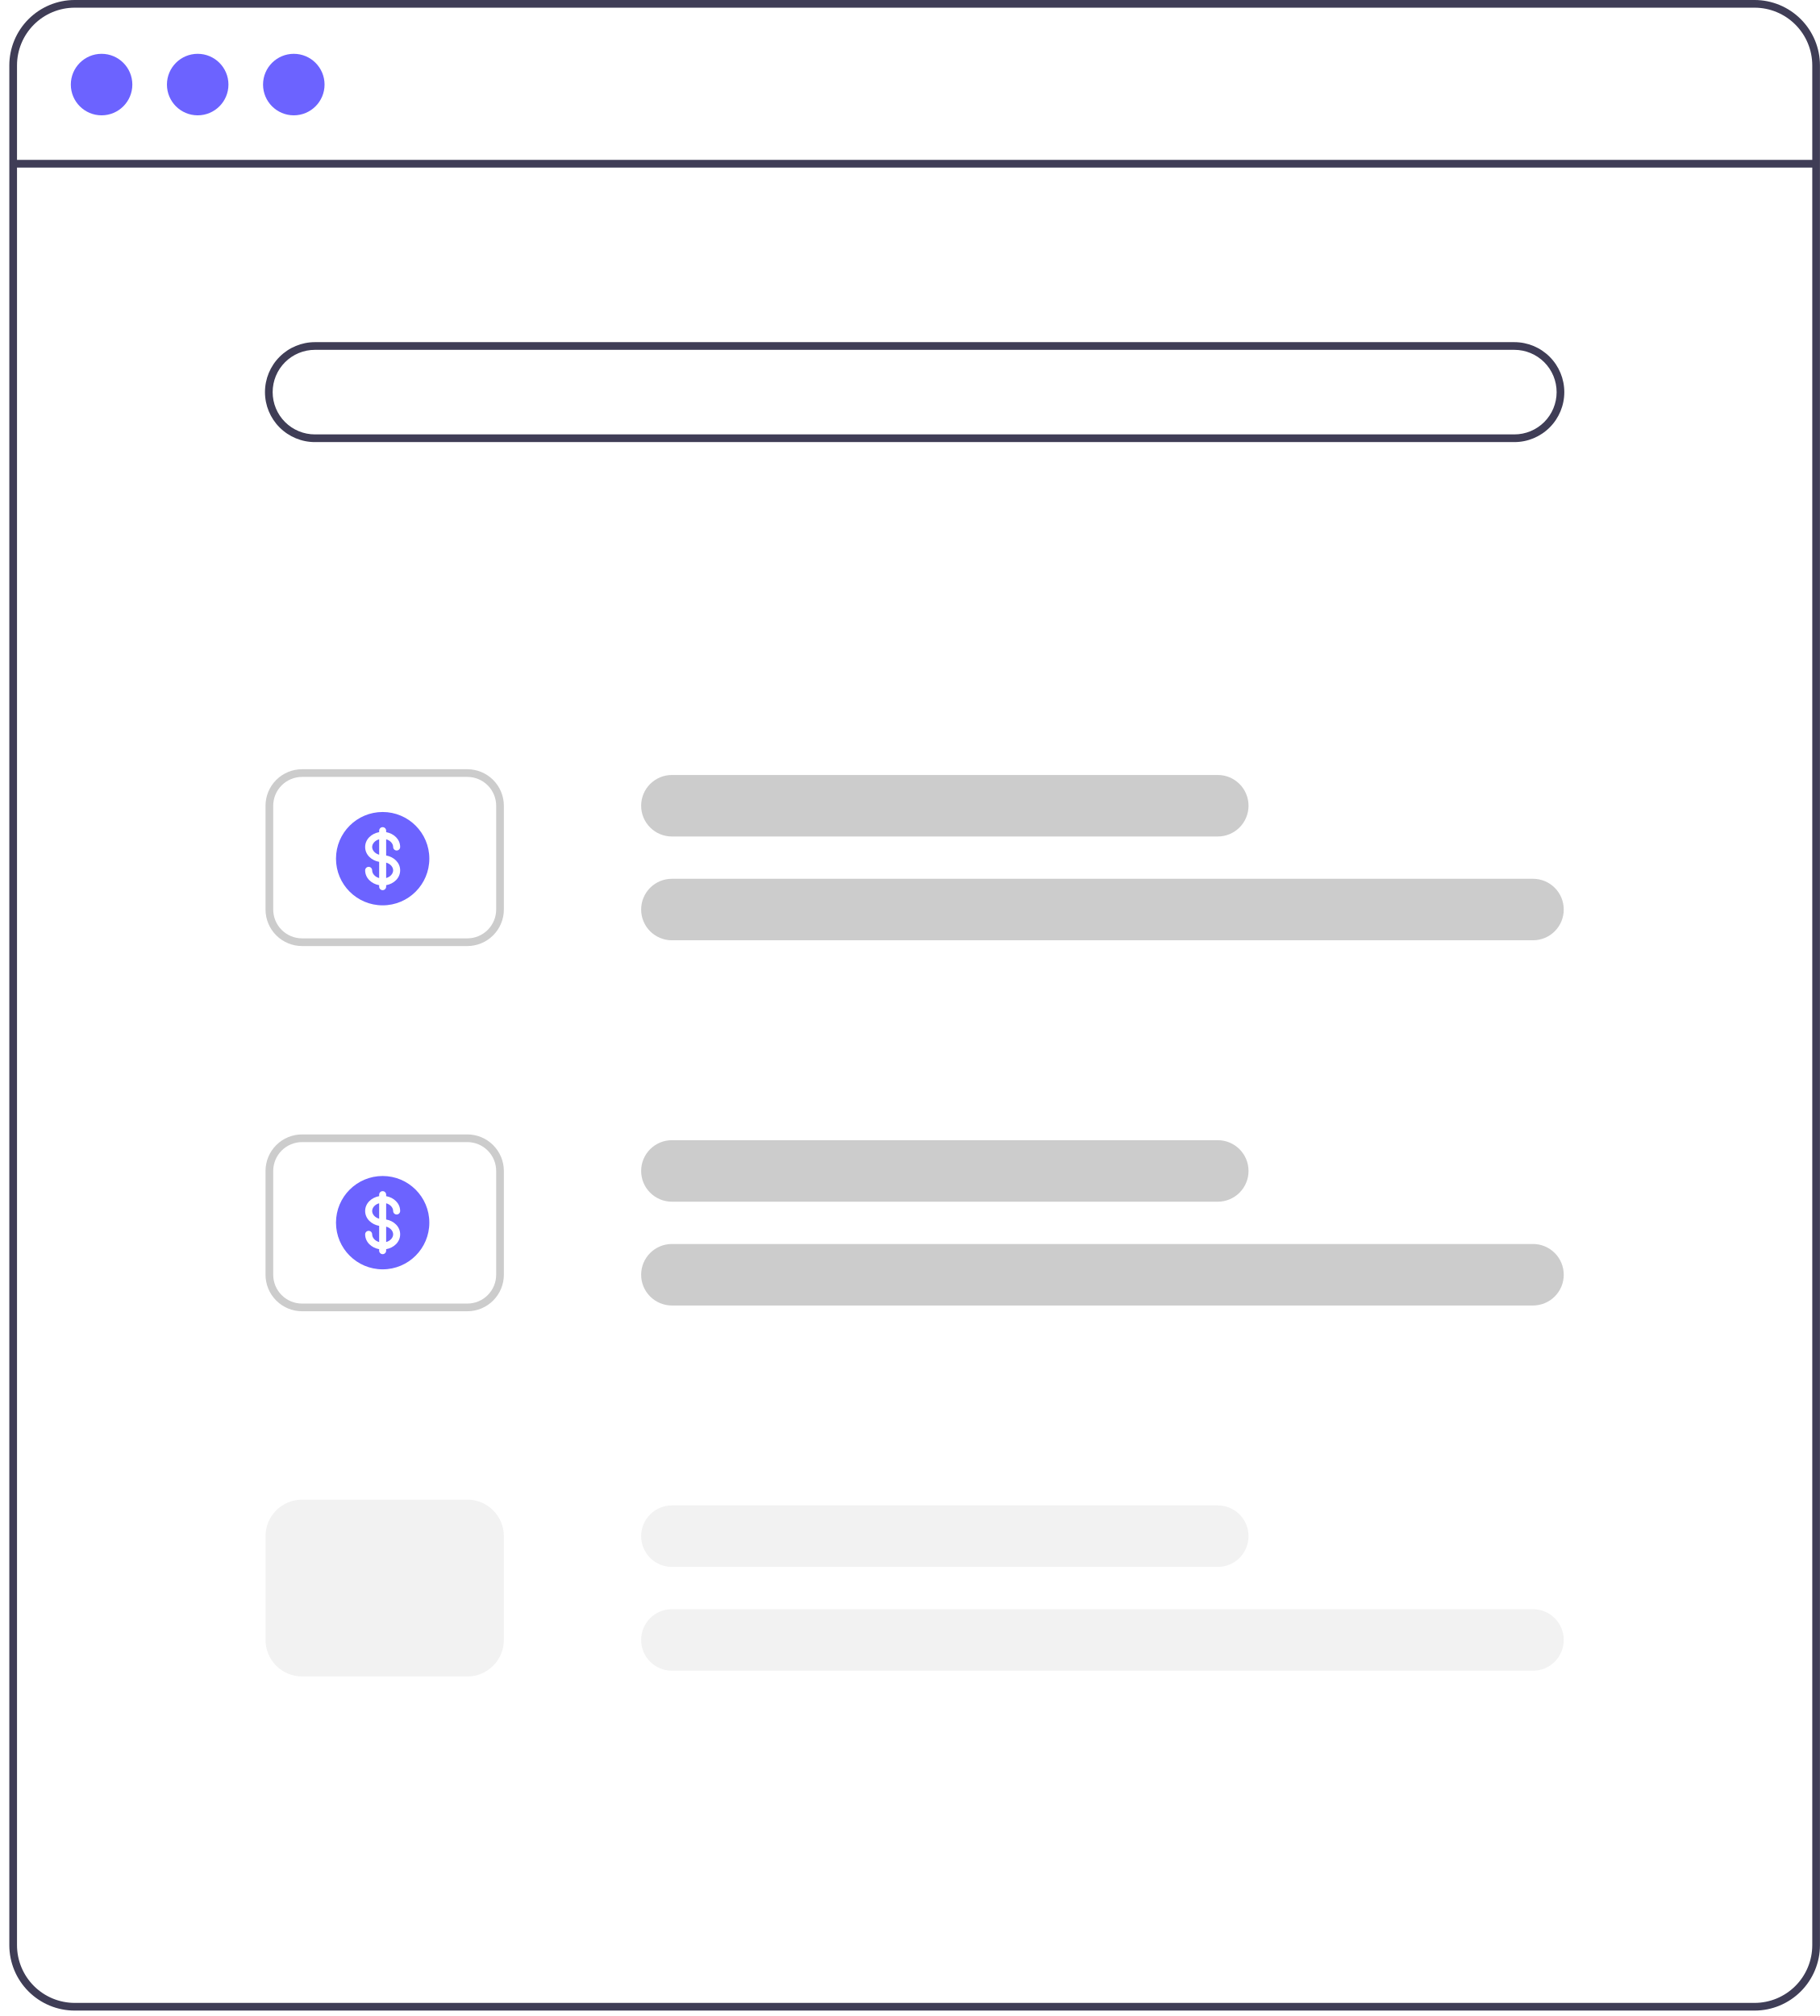
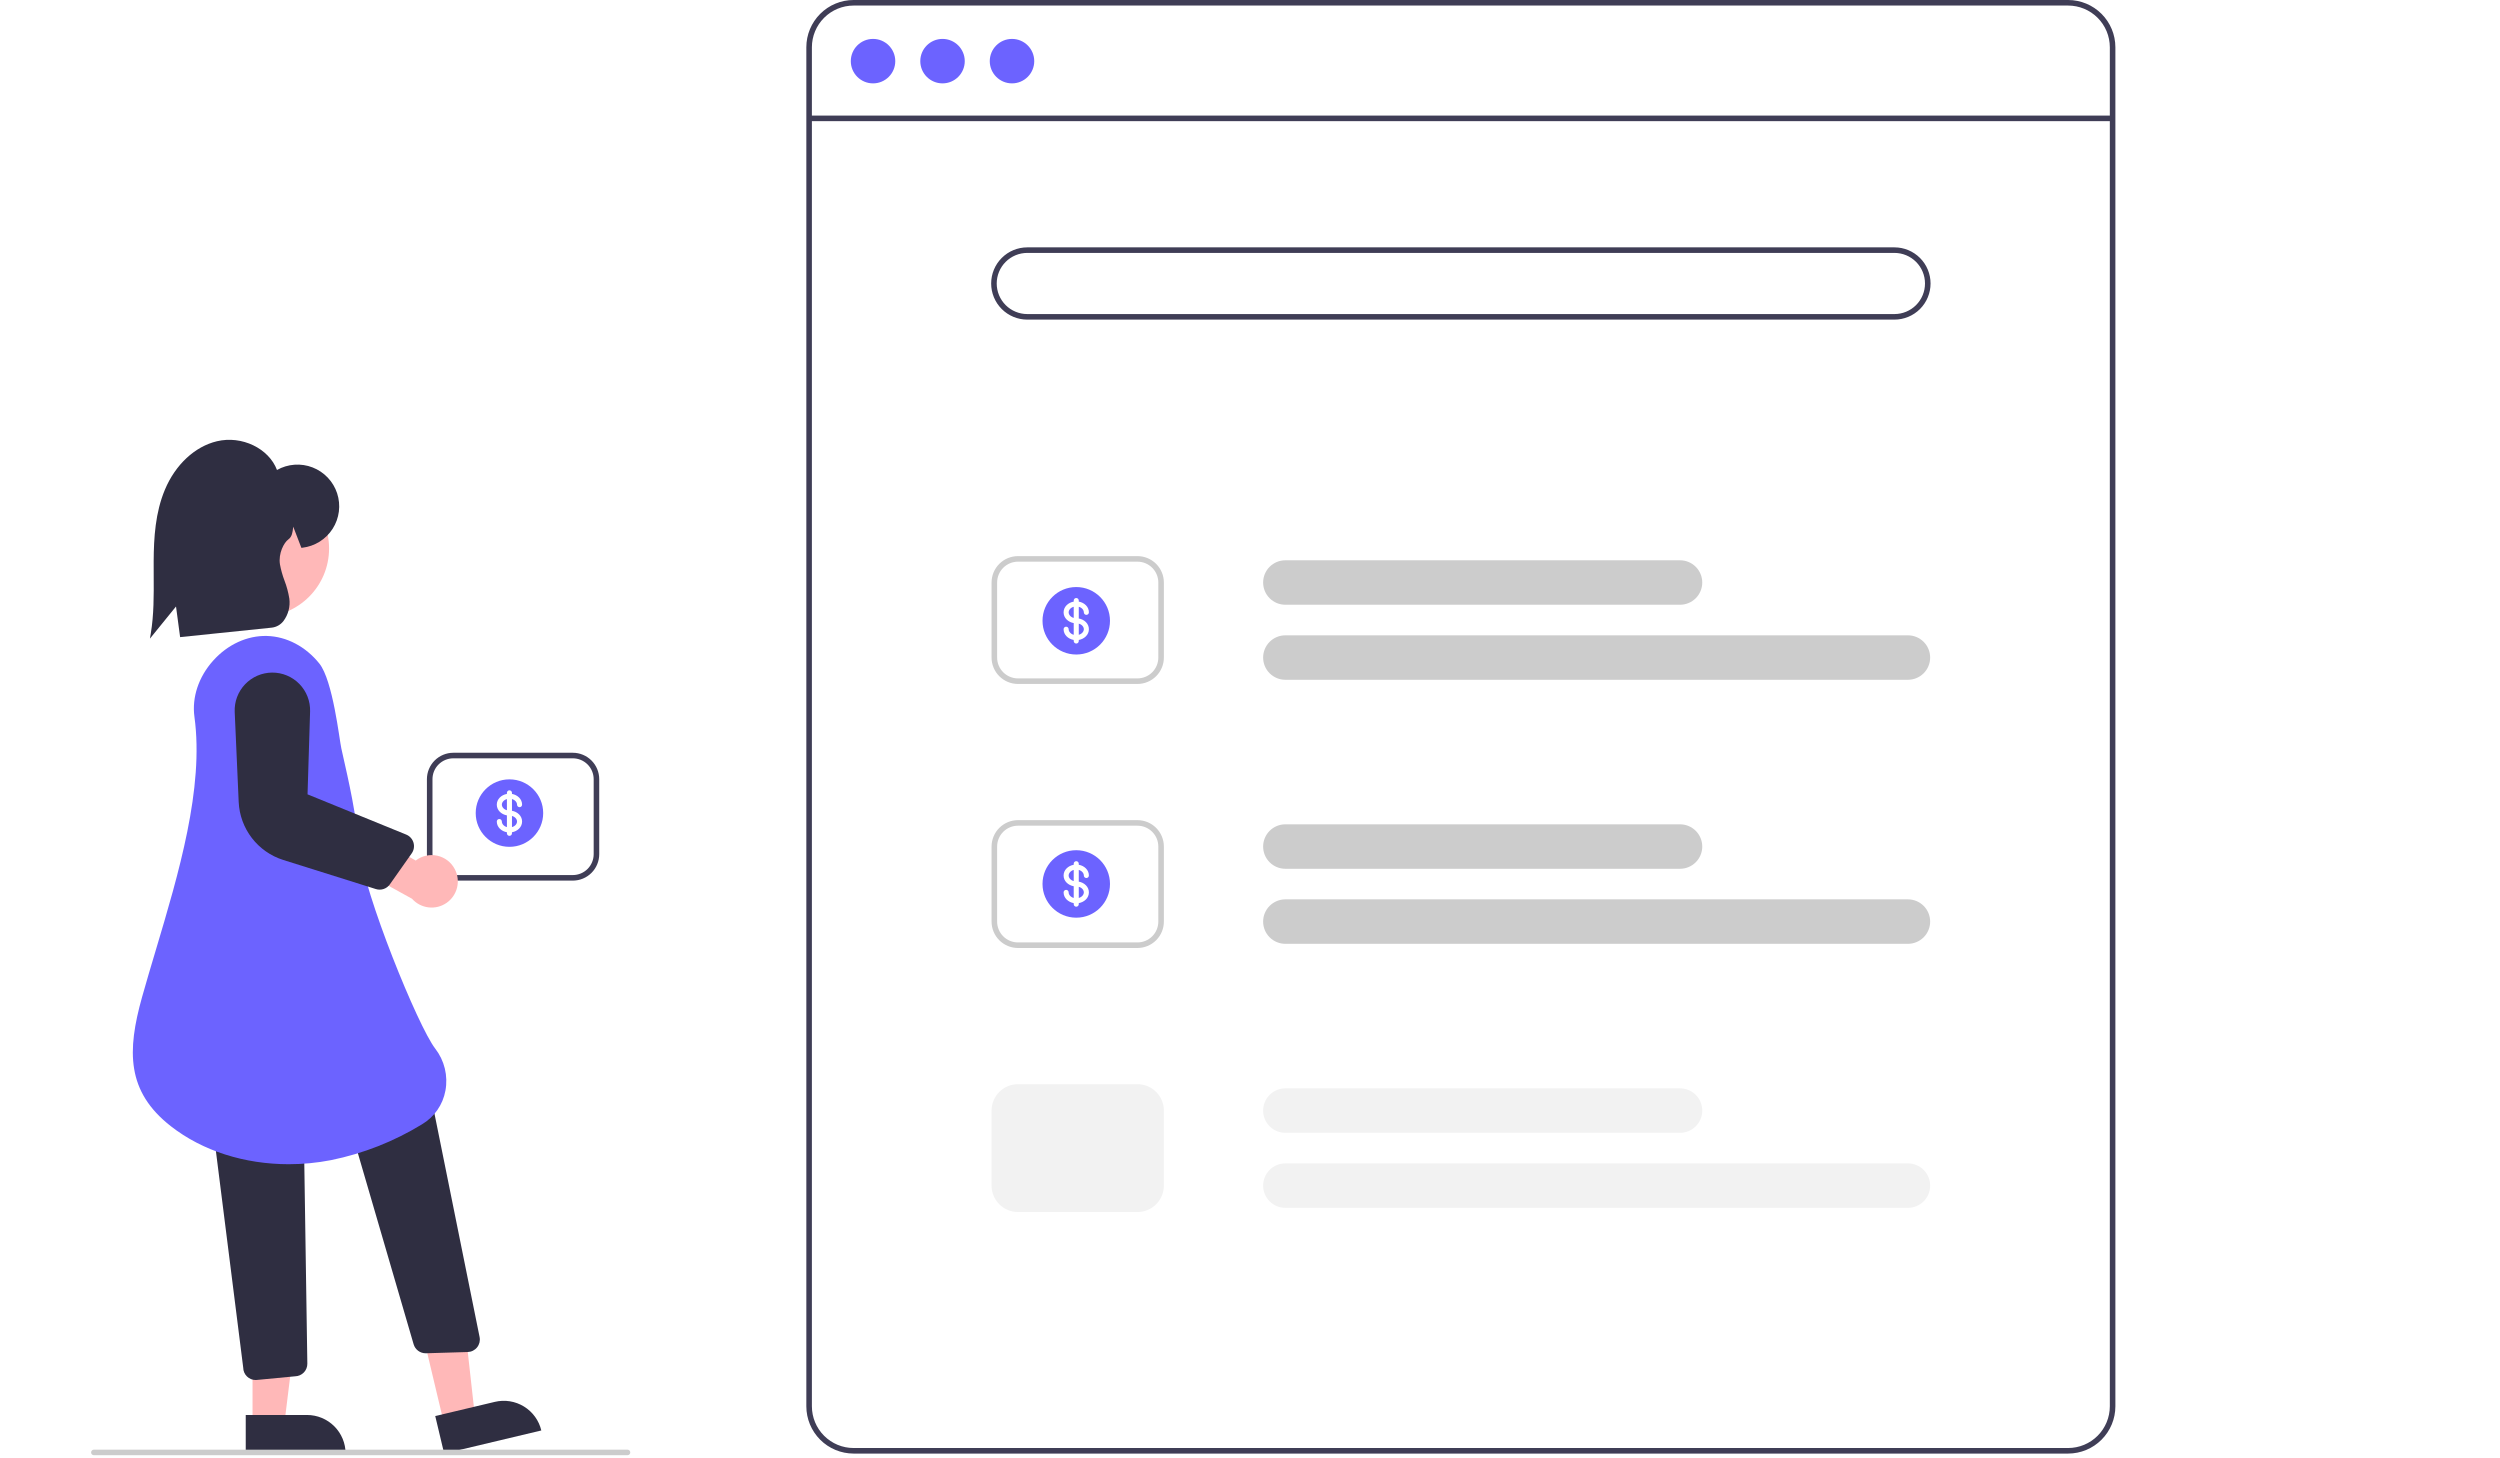
- <svg xmlns="http://www.w3.org/2000/svg" width="130" height="144" viewBox="0 0 130 144" fill="none">
-   <path d="M125.332 143.613H5.334C4.096 143.612 2.91 143.119 2.035 142.244C1.16 141.369 0.667 140.183 0.666 138.945V4.668C0.667 3.43 1.16 2.244 2.035 1.369C2.91 0.494 4.096 0.001 5.334 0H125.332C126.57 0.001 127.756 0.494 128.631 1.369C129.506 2.244 129.999 3.43 130 4.668V138.945C129.999 140.183 129.506 141.369 128.631 142.244C127.756 143.119 126.57 143.612 125.332 143.613ZM5.334 0.549C4.242 0.55 3.195 0.985 2.423 1.757C1.651 2.529 1.216 3.576 1.215 4.668V138.945C1.216 140.037 1.651 141.084 2.423 141.856C3.195 142.628 4.242 143.063 5.334 143.064H125.332C126.424 143.063 127.471 142.628 128.243 141.856C129.015 141.084 129.45 140.037 129.451 138.945V4.668C129.45 3.576 129.015 2.529 128.243 1.757C127.471 0.985 126.424 0.55 125.332 0.549H5.334Z" fill="#3F3D56" />
-   <path d="M129.725 11.42H0.941V11.97H129.725V11.42Z" fill="#3F3D56" />
-   <path d="M7.256 8.238C8.469 8.238 9.453 7.254 9.453 6.041C9.453 4.828 8.469 3.844 7.256 3.844C6.043 3.844 5.059 4.828 5.059 6.041C5.059 7.254 6.043 8.238 7.256 8.238Z" fill="#6C63FF" />
-   <path d="M14.121 8.238C15.334 8.238 16.318 7.254 16.318 6.041C16.318 4.828 15.334 3.844 14.121 3.844C12.908 3.844 11.924 4.828 11.924 6.041C11.924 7.254 12.908 8.238 14.121 8.238Z" fill="#6C63FF" />
-   <path d="M20.986 8.238C22.199 8.238 23.183 7.254 23.183 6.041C23.183 4.828 22.199 3.844 20.986 3.844C19.773 3.844 18.789 4.828 18.789 6.041C18.789 7.254 19.773 8.238 20.986 8.238Z" fill="#6C63FF" />
-   <path d="M108.17 31.578H22.496C21.549 31.578 20.642 31.202 19.972 30.533C19.303 29.863 18.927 28.955 18.927 28.009C18.927 27.062 19.303 26.154 19.972 25.485C20.642 24.815 21.549 24.439 22.496 24.439H108.17C109.116 24.439 110.024 24.815 110.694 25.485C111.363 26.154 111.739 27.062 111.739 28.009C111.739 28.955 111.363 29.863 110.694 30.533C110.024 31.202 109.116 31.578 108.17 31.578ZM22.496 24.988C21.695 24.988 20.927 25.306 20.36 25.873C19.794 26.439 19.476 27.208 19.476 28.009C19.476 28.81 19.794 29.578 20.36 30.145C20.927 30.711 21.695 31.029 22.496 31.029H108.17C108.971 31.029 109.739 30.711 110.306 30.145C110.872 29.578 111.19 28.81 111.19 28.009C111.19 27.208 110.872 26.439 110.306 25.873C109.739 25.306 108.971 24.988 108.17 24.988H22.496Z" fill="#3F3D56" />
-   <path d="M86.986 59.749H47.993C47.411 59.749 46.852 59.518 46.44 59.106C46.028 58.694 45.797 58.135 45.797 57.553C45.797 56.97 46.028 56.411 46.44 55.999C46.852 55.587 47.411 55.356 47.993 55.356H86.986C87.569 55.356 88.127 55.587 88.539 55.999C88.951 56.411 89.183 56.97 89.183 57.553C89.183 58.135 88.951 58.694 88.539 59.106C88.127 59.518 87.569 59.749 86.986 59.749Z" fill="#CCCCCC" />
-   <path d="M109.503 67.163H47.993C47.411 67.163 46.852 66.932 46.44 66.52C46.028 66.108 45.797 65.549 45.797 64.966C45.797 64.384 46.028 63.825 46.44 63.413C46.852 63.001 47.411 62.77 47.993 62.77H109.503C110.085 62.77 110.644 63.001 111.056 63.413C111.468 63.825 111.699 64.384 111.699 64.966C111.699 65.549 111.468 66.108 111.056 66.52C110.644 66.932 110.085 67.163 109.503 67.163Z" fill="#CCCCCC" />
-   <path d="M33.383 67.575H21.575C20.884 67.574 20.221 67.299 19.731 66.81C19.242 66.321 18.967 65.658 18.966 64.967V57.553C18.967 56.861 19.242 56.198 19.731 55.709C20.221 55.22 20.884 54.945 21.575 54.944H33.383C34.074 54.945 34.737 55.22 35.226 55.709C35.715 56.198 35.991 56.861 35.991 57.553V64.967C35.991 65.658 35.715 66.321 35.226 66.81C34.737 67.299 34.074 67.574 33.383 67.575ZM21.575 55.493C21.029 55.494 20.506 55.711 20.12 56.097C19.733 56.483 19.516 57.007 19.516 57.553V64.967C19.516 65.513 19.733 66.036 20.12 66.422C20.506 66.808 21.029 67.025 21.575 67.026H33.383C33.929 67.025 34.452 66.808 34.838 66.422C35.224 66.036 35.442 65.513 35.442 64.967V57.553C35.442 57.007 35.224 56.483 34.838 56.097C34.452 55.711 33.929 55.494 33.383 55.493H21.575Z" fill="#CCCCCC" />
-   <path d="M86.986 85.836H47.993C47.411 85.836 46.852 85.604 46.44 85.192C46.028 84.78 45.797 84.222 45.797 83.639C45.797 83.056 46.028 82.498 46.44 82.086C46.852 81.674 47.411 81.442 47.993 81.442H86.986C87.569 81.442 88.127 81.674 88.539 82.086C88.951 82.498 89.183 83.056 89.183 83.639C89.183 84.222 88.951 84.78 88.539 85.192C88.127 85.604 87.569 85.836 86.986 85.836Z" fill="#CCCCCC" />
-   <path d="M109.503 93.25H47.993C47.411 93.25 46.852 93.018 46.44 92.606C46.028 92.194 45.797 91.636 45.797 91.053C45.797 90.47 46.028 89.912 46.44 89.5C46.852 89.088 47.411 88.856 47.993 88.856H109.503C110.085 88.856 110.644 89.088 111.056 89.5C111.468 89.912 111.699 90.47 111.699 91.053C111.699 91.636 111.468 92.194 111.056 92.606C110.644 93.018 110.085 93.25 109.503 93.25Z" fill="#CCCCCC" />
-   <path d="M33.383 93.662H21.575C20.884 93.661 20.221 93.386 19.731 92.897C19.242 92.408 18.967 91.745 18.966 91.053V83.639C18.967 82.947 19.242 82.284 19.731 81.795C20.221 81.306 20.884 81.031 21.575 81.03H33.383C34.074 81.031 34.737 81.306 35.226 81.795C35.715 82.284 35.991 82.947 35.991 83.639V91.053C35.991 91.745 35.715 92.408 35.226 92.897C34.737 93.386 34.074 93.661 33.383 93.662ZM21.575 81.579C21.029 81.58 20.506 81.797 20.12 82.183C19.733 82.569 19.516 83.093 19.516 83.639V91.053C19.516 91.599 19.733 92.123 20.12 92.509C20.506 92.895 21.029 93.112 21.575 93.112H33.383C33.929 93.112 34.452 92.895 34.838 92.509C35.224 92.123 35.442 91.599 35.442 91.053V83.639C35.442 83.093 35.224 82.569 34.838 82.183C34.452 81.797 33.929 81.58 33.383 81.579H21.575Z" fill="#CCCCCC" />
-   <path d="M86.986 111.922H47.993C47.411 111.922 46.852 111.691 46.44 111.279C46.028 110.867 45.797 110.308 45.797 109.725C45.797 109.143 46.028 108.584 46.44 108.172C46.852 107.76 47.411 107.529 47.993 107.529H86.986C87.569 107.529 88.127 107.76 88.539 108.172C88.951 108.584 89.183 109.143 89.183 109.725C89.183 110.308 88.951 110.867 88.539 111.279C88.127 111.691 87.569 111.922 86.986 111.922Z" fill="#F2F2F2" />
-   <path d="M109.503 119.336H47.993C47.411 119.336 46.852 119.105 46.44 118.693C46.028 118.281 45.797 117.722 45.797 117.139C45.797 116.557 46.028 115.998 46.44 115.586C46.852 115.174 47.411 114.943 47.993 114.943H109.503C110.085 114.943 110.644 115.174 111.056 115.586C111.468 115.998 111.699 116.557 111.699 117.139C111.699 117.722 111.468 118.281 111.056 118.693C110.644 119.105 110.085 119.336 109.503 119.336Z" fill="#F2F2F2" />
-   <path d="M33.383 119.748H21.575C20.884 119.747 20.221 119.472 19.731 118.983C19.242 118.494 18.967 117.831 18.966 117.139V109.725C18.967 109.034 19.242 108.371 19.731 107.882C20.221 107.393 20.884 107.117 21.575 107.117H33.383C34.074 107.117 34.737 107.393 35.226 107.882C35.715 108.371 35.991 109.034 35.991 109.725V117.139C35.991 117.831 35.715 118.494 35.226 118.983C34.737 119.472 34.074 119.747 33.383 119.748Z" fill="#F2F2F2" />
-   <path d="M27.083 59.949C26.771 60.035 26.583 60.274 26.583 60.5C26.583 60.726 26.771 60.966 27.083 61.051V59.949Z" fill="#6C63FF" />
-   <path d="M27.583 61.616V62.717C27.895 62.632 28.083 62.393 28.083 62.167C28.083 61.94 27.895 61.701 27.583 61.616Z" fill="#6C63FF" />
-   <path fill-rule="evenodd" clip-rule="evenodd" d="M30.667 61.333C30.667 63.174 29.174 64.667 27.333 64.667C25.492 64.667 24 63.174 24 61.333C24 59.492 25.492 58 27.333 58C29.174 58 30.667 59.492 30.667 61.333ZM27.333 59.083C27.471 59.083 27.583 59.195 27.583 59.333V59.439C28.127 59.536 28.583 59.944 28.583 60.5C28.583 60.638 28.471 60.75 28.333 60.75C28.195 60.75 28.083 60.638 28.083 60.5C28.083 60.274 27.895 60.035 27.583 59.949V61.106C28.127 61.203 28.583 61.611 28.583 62.167C28.583 62.722 28.127 63.13 27.583 63.228V63.333C27.583 63.471 27.471 63.583 27.333 63.583C27.195 63.583 27.083 63.471 27.083 63.333V63.228C26.54 63.13 26.083 62.722 26.083 62.167C26.083 62.029 26.195 61.917 26.333 61.917C26.471 61.917 26.583 62.029 26.583 62.167C26.583 62.393 26.771 62.632 27.083 62.718V61.561C26.54 61.464 26.083 61.056 26.083 60.5C26.083 59.944 26.54 59.536 27.083 59.439V59.333C27.083 59.195 27.195 59.083 27.333 59.083Z" fill="#6C63FF" />
-   <path d="M27.083 85.949C26.771 86.034 26.583 86.274 26.583 86.5C26.583 86.726 26.771 86.966 27.083 87.051V85.949Z" fill="#6C63FF" />
-   <path d="M27.583 87.616V88.717C27.895 88.632 28.083 88.393 28.083 88.167C28.083 87.94 27.895 87.701 27.583 87.616Z" fill="#6C63FF" />
-   <path fill-rule="evenodd" clip-rule="evenodd" d="M30.667 87.333C30.667 89.174 29.174 90.667 27.333 90.667C25.492 90.667 24 89.174 24 87.333C24 85.492 25.492 84 27.333 84C29.174 84 30.667 85.492 30.667 87.333ZM27.333 85.083C27.471 85.083 27.583 85.195 27.583 85.333V85.439C28.127 85.536 28.583 85.945 28.583 86.5C28.583 86.638 28.471 86.75 28.333 86.75C28.195 86.75 28.083 86.638 28.083 86.5C28.083 86.274 27.895 86.034 27.583 85.949V87.106C28.127 87.203 28.583 87.611 28.583 88.167C28.583 88.722 28.127 89.13 27.583 89.228V89.333C27.583 89.471 27.471 89.583 27.333 89.583C27.195 89.583 27.083 89.471 27.083 89.333V89.228C26.54 89.13 26.083 88.722 26.083 88.167C26.083 88.029 26.195 87.917 26.333 87.917C26.471 87.917 26.583 88.029 26.583 88.167C26.583 88.393 26.771 88.632 27.083 88.718V87.561C26.54 87.464 26.083 87.055 26.083 86.5C26.083 85.945 26.54 85.536 27.083 85.439V85.333C27.083 85.195 27.195 85.083 27.333 85.083Z" fill="#6C63FF" />
+ <svg xmlns="http://www.w3.org/2000/svg" width="247" height="144" viewBox="0 0 247 144" fill="none">
+   <path d="M56.596 87.005H44.788C44.096 87.004 43.433 86.729 42.944 86.24C42.455 85.751 42.18 85.088 42.179 84.396V76.982C42.18 76.29 42.455 75.627 42.944 75.138C43.433 74.649 44.096 74.374 44.788 74.373H56.596C57.287 74.374 57.95 74.649 58.439 75.138C58.928 75.627 59.203 76.29 59.204 76.982V84.396C59.203 85.088 58.928 85.751 58.439 86.24C57.95 86.729 57.287 87.004 56.596 87.005ZM44.788 74.922C44.242 74.923 43.719 75.14 43.333 75.526C42.946 75.912 42.729 76.436 42.729 76.982V84.396C42.729 84.942 42.946 85.466 43.333 85.852C43.719 86.238 44.242 86.455 44.788 86.456H56.596C57.142 86.455 57.665 86.238 58.051 85.852C58.437 85.466 58.654 84.942 58.655 84.396V76.982C58.654 76.436 58.437 75.912 58.051 75.526C57.665 75.14 57.142 74.923 56.596 74.922H44.788Z" fill="#3F3D56" />
+   <path d="M43.864 140.622L46.918 139.895L45.569 127.77L41.062 128.842L43.864 140.622Z" fill="#FFB8B8" />
+   <path d="M53.482 141.33L43.884 143.613L43.002 139.905L48.892 138.504C49.379 138.388 49.884 138.369 50.378 138.448C50.872 138.528 51.346 138.704 51.772 138.966C52.199 139.228 52.569 139.572 52.862 139.978C53.156 140.383 53.366 140.843 53.482 141.33Z" fill="#2F2E41" />
+   <path d="M40.866 132.814L34.233 110.081L42.522 108.025L47.384 132.101C47.42 132.277 47.417 132.459 47.375 132.634C47.333 132.809 47.253 132.973 47.141 133.113C47.029 133.254 46.888 133.369 46.727 133.45C46.566 133.531 46.39 133.575 46.21 133.58L42.089 133.703C42.077 133.703 42.064 133.703 42.052 133.703C41.785 133.703 41.525 133.617 41.311 133.456C41.097 133.296 40.941 133.07 40.866 132.814Z" fill="#2F2E41" />
+   <path d="M24.951 140.698L28.09 140.698L29.583 128.589L24.95 128.59L24.951 140.698Z" fill="#FFB8B8" />
+   <path d="M34.145 143.612L24.279 143.613L24.279 139.801L30.333 139.8C31.344 139.8 32.313 140.202 33.028 140.917C33.743 141.632 34.145 142.601 34.145 143.612Z" fill="#2F2E41" />
+   <path d="M24.4 135.993C24.285 135.882 24.193 135.748 24.129 135.601C24.066 135.453 24.032 135.294 24.031 135.134L21.171 112.457C21.17 112.129 21.298 111.815 21.528 111.582C21.758 111.35 22.07 111.218 22.397 111.215L28.781 111.168H28.79C29.115 111.169 29.425 111.297 29.656 111.525C29.887 111.752 30.02 112.061 30.026 112.385L30.365 134.725C30.37 135.051 30.246 135.366 30.02 135.6C29.794 135.835 29.484 135.971 29.158 135.979L25.283 136.347C25.277 136.347 25.271 136.347 25.265 136.347C24.941 136.348 24.63 136.221 24.4 135.993Z" fill="#2F2E41" />
+   <path d="M25.768 60.935C29.493 60.935 32.512 57.915 32.512 54.191C32.512 50.466 29.493 47.446 25.768 47.446C22.043 47.446 19.024 50.466 19.024 54.191C19.024 57.915 22.043 60.935 25.768 60.935Z" fill="#FFB8B8" />
+   <path d="M16.883 111.272C12.495 107.843 12.541 103.843 14.039 98.501C14.46 96.996 14.916 95.47 15.398 93.855C17.637 86.352 20.175 77.847 19.211 70.826C18.948 68.902 19.62 66.879 21.057 65.275C22.494 63.671 24.428 62.782 26.372 62.833C28.313 62.884 30.2 63.876 31.549 65.555C32.892 67.225 33.533 73.097 33.723 73.938C34.595 77.801 35.122 80.132 35.499 83.852C35.946 88.249 41.294 101.396 42.998 103.6C43.45 104.183 43.774 104.854 43.948 105.57C44.122 106.286 44.143 107.031 44.008 107.756C43.882 108.445 43.61 109.1 43.209 109.675C42.809 110.249 42.289 110.732 41.686 111.088C38.92 112.779 35.881 113.975 32.705 114.622C31.327 114.89 29.927 115.024 28.524 115.025C24.17 115.025 20.009 113.715 16.883 111.272Z" fill="#6C63FF" />
+   <path d="M44.929 85.863C44.755 85.529 44.509 85.238 44.21 85.01C43.91 84.782 43.565 84.622 43.197 84.542C42.829 84.462 42.448 84.463 42.081 84.546C41.714 84.629 41.369 84.791 41.072 85.022L35.961 82.106L33.431 84.779L40.706 88.796C41.127 89.27 41.707 89.574 42.336 89.649C42.965 89.725 43.6 89.567 44.121 89.205C44.641 88.844 45.011 88.304 45.16 87.688C45.309 87.072 45.227 86.422 44.929 85.863Z" fill="#FFB8B8" />
+   <path d="M37.139 87.84L27.979 84.962C26.749 84.573 25.668 83.816 24.882 82.793C24.096 81.77 23.643 80.531 23.583 79.243L23.189 70.343C23.167 69.842 23.246 69.342 23.421 68.873C23.597 68.403 23.865 67.974 24.21 67.611C24.556 67.248 24.971 66.958 25.43 66.758C25.89 66.559 26.386 66.455 26.887 66.451C27.388 66.448 27.884 66.546 28.347 66.739C28.809 66.932 29.228 67.216 29.578 67.575C29.928 67.933 30.203 68.359 30.384 68.826C30.566 69.293 30.652 69.792 30.637 70.293L30.385 78.481L40.133 82.457C40.306 82.527 40.459 82.635 40.584 82.773C40.709 82.911 40.8 83.076 40.853 83.254C40.905 83.432 40.916 83.62 40.886 83.804C40.855 83.987 40.784 84.161 40.676 84.313L38.519 87.373C38.368 87.587 38.153 87.748 37.905 87.832C37.657 87.916 37.389 87.919 37.139 87.84Z" fill="#2F2E41" />
+   <path d="M14.899 62.583C15.207 60.735 15.196 58.819 15.185 56.966C15.182 56.464 15.179 55.961 15.182 55.459C15.196 53.127 15.341 50.654 16.294 48.379C17.332 45.902 19.254 44.114 21.435 43.595C23.894 43.009 26.563 44.304 27.366 46.435C27.897 46.135 28.488 45.957 29.096 45.913C29.705 45.869 30.315 45.961 30.884 46.182C31.452 46.403 31.965 46.747 32.384 47.19C32.804 47.632 33.12 48.163 33.309 48.742C33.499 49.322 33.557 49.937 33.481 50.542C33.404 51.147 33.194 51.727 32.866 52.241C32.538 52.755 32.099 53.19 31.583 53.514C31.066 53.838 30.484 54.044 29.878 54.116L29.775 54.125L28.972 52.036C28.967 52.073 28.963 52.11 28.958 52.147C28.907 52.58 28.854 53.028 28.497 53.287C28.05 53.609 27.494 54.672 27.657 55.748C27.758 56.299 27.909 56.84 28.108 57.364C28.329 57.938 28.489 58.535 28.586 59.143C28.688 59.922 28.484 60.711 28.017 61.343C27.879 61.528 27.704 61.682 27.504 61.797C27.304 61.912 27.082 61.985 26.853 62.011L17.795 62.948L17.39 59.922L14.813 63.096L14.899 62.583Z" fill="#2F2E41" />
+   <path d="M61.997 143.775H9.275C9.202 143.775 9.132 143.746 9.08 143.695C9.029 143.643 9 143.573 9 143.501C9 143.428 9.029 143.358 9.08 143.307C9.132 143.255 9.202 143.226 9.275 143.226H61.997C62.07 143.226 62.139 143.255 62.191 143.307C62.242 143.358 62.271 143.428 62.271 143.501C62.271 143.573 62.242 143.643 62.191 143.695C62.139 143.746 62.07 143.775 61.997 143.775Z" fill="#CCCCCC" />
+   <path d="M50.083 78.949C49.771 79.034 49.583 79.274 49.583 79.5C49.583 79.726 49.771 79.966 50.083 80.051V78.949Z" fill="#6C63FF" />
+   <path d="M50.583 80.616V81.717C50.895 81.632 51.083 81.393 51.083 81.167C51.083 80.94 50.895 80.701 50.583 80.616Z" fill="#6C63FF" />
+   <path fill-rule="evenodd" clip-rule="evenodd" d="M53.667 80.333C53.667 82.174 52.174 83.667 50.333 83.667C48.492 83.667 47 82.174 47 80.333C47 78.492 48.492 77 50.333 77C52.174 77 53.667 78.492 53.667 80.333ZM50.333 78.083C50.471 78.083 50.583 78.195 50.583 78.333V78.439C51.127 78.536 51.583 78.945 51.583 79.5C51.583 79.638 51.471 79.75 51.333 79.75C51.195 79.75 51.083 79.638 51.083 79.5C51.083 79.274 50.895 79.034 50.583 78.949V80.106C51.127 80.203 51.583 80.611 51.583 81.167C51.583 81.722 51.127 82.13 50.583 82.228V82.333C50.583 82.471 50.471 82.583 50.333 82.583C50.195 82.583 50.083 82.471 50.083 82.333V82.228C49.54 82.13 49.083 81.722 49.083 81.167C49.083 81.029 49.195 80.917 49.333 80.917C49.471 80.917 49.583 81.029 49.583 81.167C49.583 81.393 49.771 81.632 50.083 81.718V80.561C49.54 80.464 49.083 80.055 49.083 79.5C49.083 78.945 49.54 78.536 50.083 78.439V78.333C50.083 78.195 50.195 78.083 50.333 78.083Z" fill="#6C63FF" />
+   <path d="M204.332 143.613H84.334C83.096 143.612 81.91 143.119 81.035 142.244C80.16 141.369 79.667 140.182 79.666 138.945V4.668C79.667 3.43 80.16 2.244 81.035 1.369C81.91 0.494 83.096 0.001 84.334 0H204.332C205.57 0.001 206.756 0.494 207.631 1.369C208.506 2.244 208.999 3.43 209 4.668V138.945C208.999 140.182 208.506 141.369 207.631 142.244C206.756 143.119 205.57 143.612 204.332 143.613ZM84.334 0.549C83.242 0.55 82.195 0.985 81.423 1.757C80.651 2.529 80.216 3.576 80.215 4.668V138.945C80.216 140.037 80.651 141.084 81.423 141.856C82.195 142.628 83.242 143.063 84.334 143.064H204.332C205.424 143.063 206.471 142.628 207.243 141.856C208.015 141.084 208.45 140.037 208.451 138.945V4.668C208.45 3.576 208.015 2.529 207.243 1.757C206.471 0.985 205.424 0.55 204.332 0.549H84.334Z" fill="#3F3D56" />
+   <path d="M208.725 11.42H79.941V11.97H208.725V11.42Z" fill="#3F3D56" />
+   <path d="M86.256 8.238C87.469 8.238 88.453 7.254 88.453 6.041C88.453 4.828 87.469 3.844 86.256 3.844C85.043 3.844 84.059 4.828 84.059 6.041C84.059 7.254 85.043 8.238 86.256 8.238Z" fill="#6C63FF" />
+   <path d="M93.121 8.238C94.334 8.238 95.318 7.254 95.318 6.041C95.318 4.828 94.334 3.844 93.121 3.844C91.908 3.844 90.924 4.828 90.924 6.041C90.924 7.254 91.908 8.238 93.121 8.238Z" fill="#6C63FF" />
+   <path d="M99.986 8.238C101.199 8.238 102.183 7.254 102.183 6.041C102.183 4.828 101.199 3.844 99.986 3.844C98.773 3.844 97.789 4.828 97.789 6.041C97.789 7.254 98.773 8.238 99.986 8.238Z" fill="#6C63FF" />
+   <path d="M187.17 31.578H101.496C100.549 31.578 99.641 31.202 98.972 30.533C98.303 29.863 97.927 28.955 97.927 28.009C97.927 27.062 98.303 26.154 98.972 25.485C99.641 24.815 100.549 24.439 101.496 24.439H187.17C188.116 24.439 189.024 24.815 189.694 25.485C190.363 26.154 190.739 27.062 190.739 28.009C190.739 28.955 190.363 29.863 189.694 30.533C189.024 31.202 188.116 31.578 187.17 31.578ZM101.496 24.988C100.695 24.988 99.927 25.306 99.36 25.873C98.794 26.439 98.476 27.208 98.476 28.009C98.476 28.81 98.794 29.578 99.36 30.145C99.927 30.711 100.695 31.029 101.496 31.029H187.17C187.971 31.029 188.739 30.711 189.306 30.145C189.872 29.578 190.19 28.81 190.19 28.009C190.19 27.208 189.872 26.439 189.306 25.873C188.739 25.306 187.971 24.988 187.17 24.988H101.496Z" fill="#3F3D56" />
+   <path d="M165.986 59.749H126.994C126.411 59.749 125.852 59.518 125.44 59.106C125.028 58.694 124.797 58.135 124.797 57.553C124.797 56.97 125.028 56.411 125.44 55.999C125.852 55.587 126.411 55.356 126.994 55.356H165.986C166.569 55.356 167.127 55.587 167.539 55.999C167.951 56.411 168.183 56.97 168.183 57.553C168.183 58.135 167.951 58.694 167.539 59.106C167.127 59.518 166.569 59.749 165.986 59.749Z" fill="#CCCCCC" />
+   <path d="M188.503 67.163H126.994C126.411 67.163 125.852 66.932 125.44 66.52C125.028 66.108 124.797 65.549 124.797 64.966C124.797 64.384 125.028 63.825 125.44 63.413C125.852 63.001 126.411 62.77 126.994 62.77H188.503C189.085 62.77 189.644 63.001 190.056 63.413C190.468 63.825 190.699 64.384 190.699 64.966C190.699 65.549 190.468 66.108 190.056 66.52C189.644 66.932 189.085 67.163 188.503 67.163Z" fill="#CCCCCC" />
+   <path d="M112.383 67.575H100.575C99.883 67.574 99.221 67.299 98.731 66.81C98.242 66.321 97.967 65.658 97.966 64.967V57.553C97.967 56.861 98.242 56.198 98.731 55.709C99.221 55.22 99.883 54.945 100.575 54.944H112.383C113.074 54.945 113.737 55.22 114.226 55.709C114.715 56.198 114.991 56.861 114.991 57.553V64.967C114.991 65.658 114.715 66.321 114.226 66.81C113.737 67.299 113.074 67.574 112.383 67.575ZM100.575 55.493C100.029 55.494 99.506 55.711 99.12 56.097C98.734 56.483 98.516 57.007 98.516 57.553V64.967C98.516 65.513 98.734 66.036 99.12 66.422C99.506 66.808 100.029 67.025 100.575 67.026H112.383C112.929 67.025 113.452 66.808 113.838 66.422C114.224 66.036 114.442 65.513 114.442 64.967V57.553C114.442 57.007 114.224 56.483 113.838 56.097C113.452 55.711 112.929 55.494 112.383 55.493H100.575Z" fill="#CCCCCC" />
+   <path d="M165.986 85.836H126.994C126.411 85.836 125.852 85.604 125.44 85.192C125.028 84.78 124.797 84.222 124.797 83.639C124.797 83.056 125.028 82.498 125.44 82.086C125.852 81.674 126.411 81.442 126.994 81.442H165.986C166.569 81.442 167.127 81.674 167.539 82.086C167.951 82.498 168.183 83.056 168.183 83.639C168.183 84.222 167.951 84.78 167.539 85.192C167.127 85.604 166.569 85.836 165.986 85.836Z" fill="#CCCCCC" />
+   <path d="M188.503 93.25H126.994C126.411 93.25 125.852 93.018 125.44 92.606C125.028 92.194 124.797 91.636 124.797 91.053C124.797 90.47 125.028 89.912 125.44 89.5C125.852 89.088 126.411 88.856 126.994 88.856H188.503C189.085 88.856 189.644 89.088 190.056 89.5C190.468 89.912 190.699 90.47 190.699 91.053C190.699 91.636 190.468 92.194 190.056 92.606C189.644 93.018 189.085 93.25 188.503 93.25Z" fill="#CCCCCC" />
+   <path d="M112.383 93.662H100.575C99.883 93.661 99.221 93.386 98.731 92.897C98.242 92.408 97.967 91.745 97.966 91.053V83.639C97.967 82.947 98.242 82.284 98.731 81.795C99.221 81.306 99.883 81.031 100.575 81.03H112.383C113.074 81.031 113.737 81.306 114.226 81.795C114.715 82.284 114.991 82.947 114.991 83.639V91.053C114.991 91.745 114.715 92.408 114.226 92.897C113.737 93.386 113.074 93.661 112.383 93.662ZM100.575 81.579C100.029 81.58 99.506 81.797 99.12 82.183C98.734 82.569 98.516 83.093 98.516 83.639V91.053C98.516 91.599 98.734 92.123 99.12 92.509C99.506 92.895 100.029 93.112 100.575 93.112H112.383C112.929 93.112 113.452 92.895 113.838 92.509C114.224 92.123 114.442 91.599 114.442 91.053V83.639C114.442 83.093 114.224 82.569 113.838 82.183C113.452 81.797 112.929 81.58 112.383 81.579H100.575Z" fill="#CCCCCC" />
+   <path d="M165.986 111.922H126.994C126.411 111.922 125.852 111.691 125.44 111.279C125.028 110.867 124.797 110.308 124.797 109.725C124.797 109.143 125.028 108.584 125.44 108.172C125.852 107.76 126.411 107.529 126.994 107.529H165.986C166.569 107.529 167.127 107.76 167.539 108.172C167.951 108.584 168.183 109.143 168.183 109.725C168.183 110.308 167.951 110.867 167.539 111.279C167.127 111.691 166.569 111.922 165.986 111.922Z" fill="#F2F2F2" />
+   <path d="M188.503 119.336H126.994C126.411 119.336 125.852 119.105 125.44 118.693C125.028 118.281 124.797 117.722 124.797 117.139C124.797 116.557 125.028 115.998 125.44 115.586C125.852 115.174 126.411 114.943 126.994 114.943H188.503C189.085 114.943 189.644 115.174 190.056 115.586C190.468 115.998 190.699 116.557 190.699 117.139C190.699 117.722 190.468 118.281 190.056 118.693C189.644 119.105 189.085 119.336 188.503 119.336Z" fill="#F2F2F2" />
+   <path d="M112.383 119.748H100.575C99.883 119.747 99.221 119.472 98.731 118.983C98.242 118.494 97.967 117.831 97.966 117.139V109.725C97.967 109.034 98.242 108.371 98.731 107.882C99.221 107.393 99.883 107.117 100.575 107.117H112.383C113.074 107.117 113.737 107.393 114.226 107.882C114.715 108.371 114.991 109.034 114.991 109.725V117.139C114.991 117.831 114.715 118.494 114.226 118.983C113.737 119.472 113.074 119.747 112.383 119.748Z" fill="#F2F2F2" />
+   <path d="M106.083 59.949C105.771 60.035 105.583 60.274 105.583 60.5C105.583 60.726 105.771 60.966 106.083 61.051V59.949Z" fill="#6C63FF" />
+   <path d="M106.583 61.616V62.717C106.895 62.632 107.083 62.393 107.083 62.167C107.083 61.94 106.895 61.701 106.583 61.616Z" fill="#6C63FF" />
+   <path fill-rule="evenodd" clip-rule="evenodd" d="M109.667 61.333C109.667 63.174 108.174 64.667 106.333 64.667C104.492 64.667 103 63.174 103 61.333C103 59.492 104.492 58 106.333 58C108.174 58 109.667 59.492 109.667 61.333ZM106.333 59.083C106.471 59.083 106.583 59.195 106.583 59.333V59.439C107.127 59.536 107.583 59.944 107.583 60.5C107.583 60.638 107.471 60.75 107.333 60.75C107.195 60.75 107.083 60.638 107.083 60.5C107.083 60.274 106.895 60.035 106.583 59.949V61.106C107.127 61.203 107.583 61.611 107.583 62.167C107.583 62.722 107.127 63.13 106.583 63.228V63.333C106.583 63.471 106.471 63.583 106.333 63.583C106.195 63.583 106.083 63.471 106.083 63.333V63.228C105.54 63.13 105.083 62.722 105.083 62.167C105.083 62.029 105.195 61.917 105.333 61.917C105.471 61.917 105.583 62.029 105.583 62.167C105.583 62.393 105.771 62.632 106.083 62.718V61.561C105.54 61.464 105.083 61.056 105.083 60.5C105.083 59.944 105.54 59.536 106.083 59.439V59.333C106.083 59.195 106.195 59.083 106.333 59.083Z" fill="#6C63FF" />
+   <path d="M106.083 85.949C105.771 86.034 105.583 86.274 105.583 86.5C105.583 86.726 105.771 86.966 106.083 87.051V85.949Z" fill="#6C63FF" />
+   <path d="M106.583 87.616V88.717C106.895 88.632 107.083 88.393 107.083 88.167C107.083 87.94 106.895 87.701 106.583 87.616Z" fill="#6C63FF" />
+   <path fill-rule="evenodd" clip-rule="evenodd" d="M109.667 87.333C109.667 89.174 108.174 90.667 106.333 90.667C104.492 90.667 103 89.174 103 87.333C103 85.492 104.492 84 106.333 84C108.174 84 109.667 85.492 109.667 87.333ZM106.333 85.083C106.471 85.083 106.583 85.195 106.583 85.333V85.439C107.127 85.536 107.583 85.945 107.583 86.5C107.583 86.638 107.471 86.75 107.333 86.75C107.195 86.75 107.083 86.638 107.083 86.5C107.083 86.274 106.895 86.034 106.583 85.949V87.106C107.127 87.203 107.583 87.611 107.583 88.167C107.583 88.722 107.127 89.13 106.583 89.228V89.333C106.583 89.471 106.471 89.583 106.333 89.583C106.195 89.583 106.083 89.471 106.083 89.333V89.228C105.54 89.13 105.083 88.722 105.083 88.167C105.083 88.029 105.195 87.917 105.333 87.917C105.471 87.917 105.583 88.029 105.583 88.167C105.583 88.393 105.771 88.632 106.083 88.718V87.561C105.54 87.464 105.083 87.055 105.083 86.5C105.083 85.945 105.54 85.536 106.083 85.439V85.333C106.083 85.195 106.195 85.083 106.333 85.083Z" fill="#6C63FF" />
</svg>
